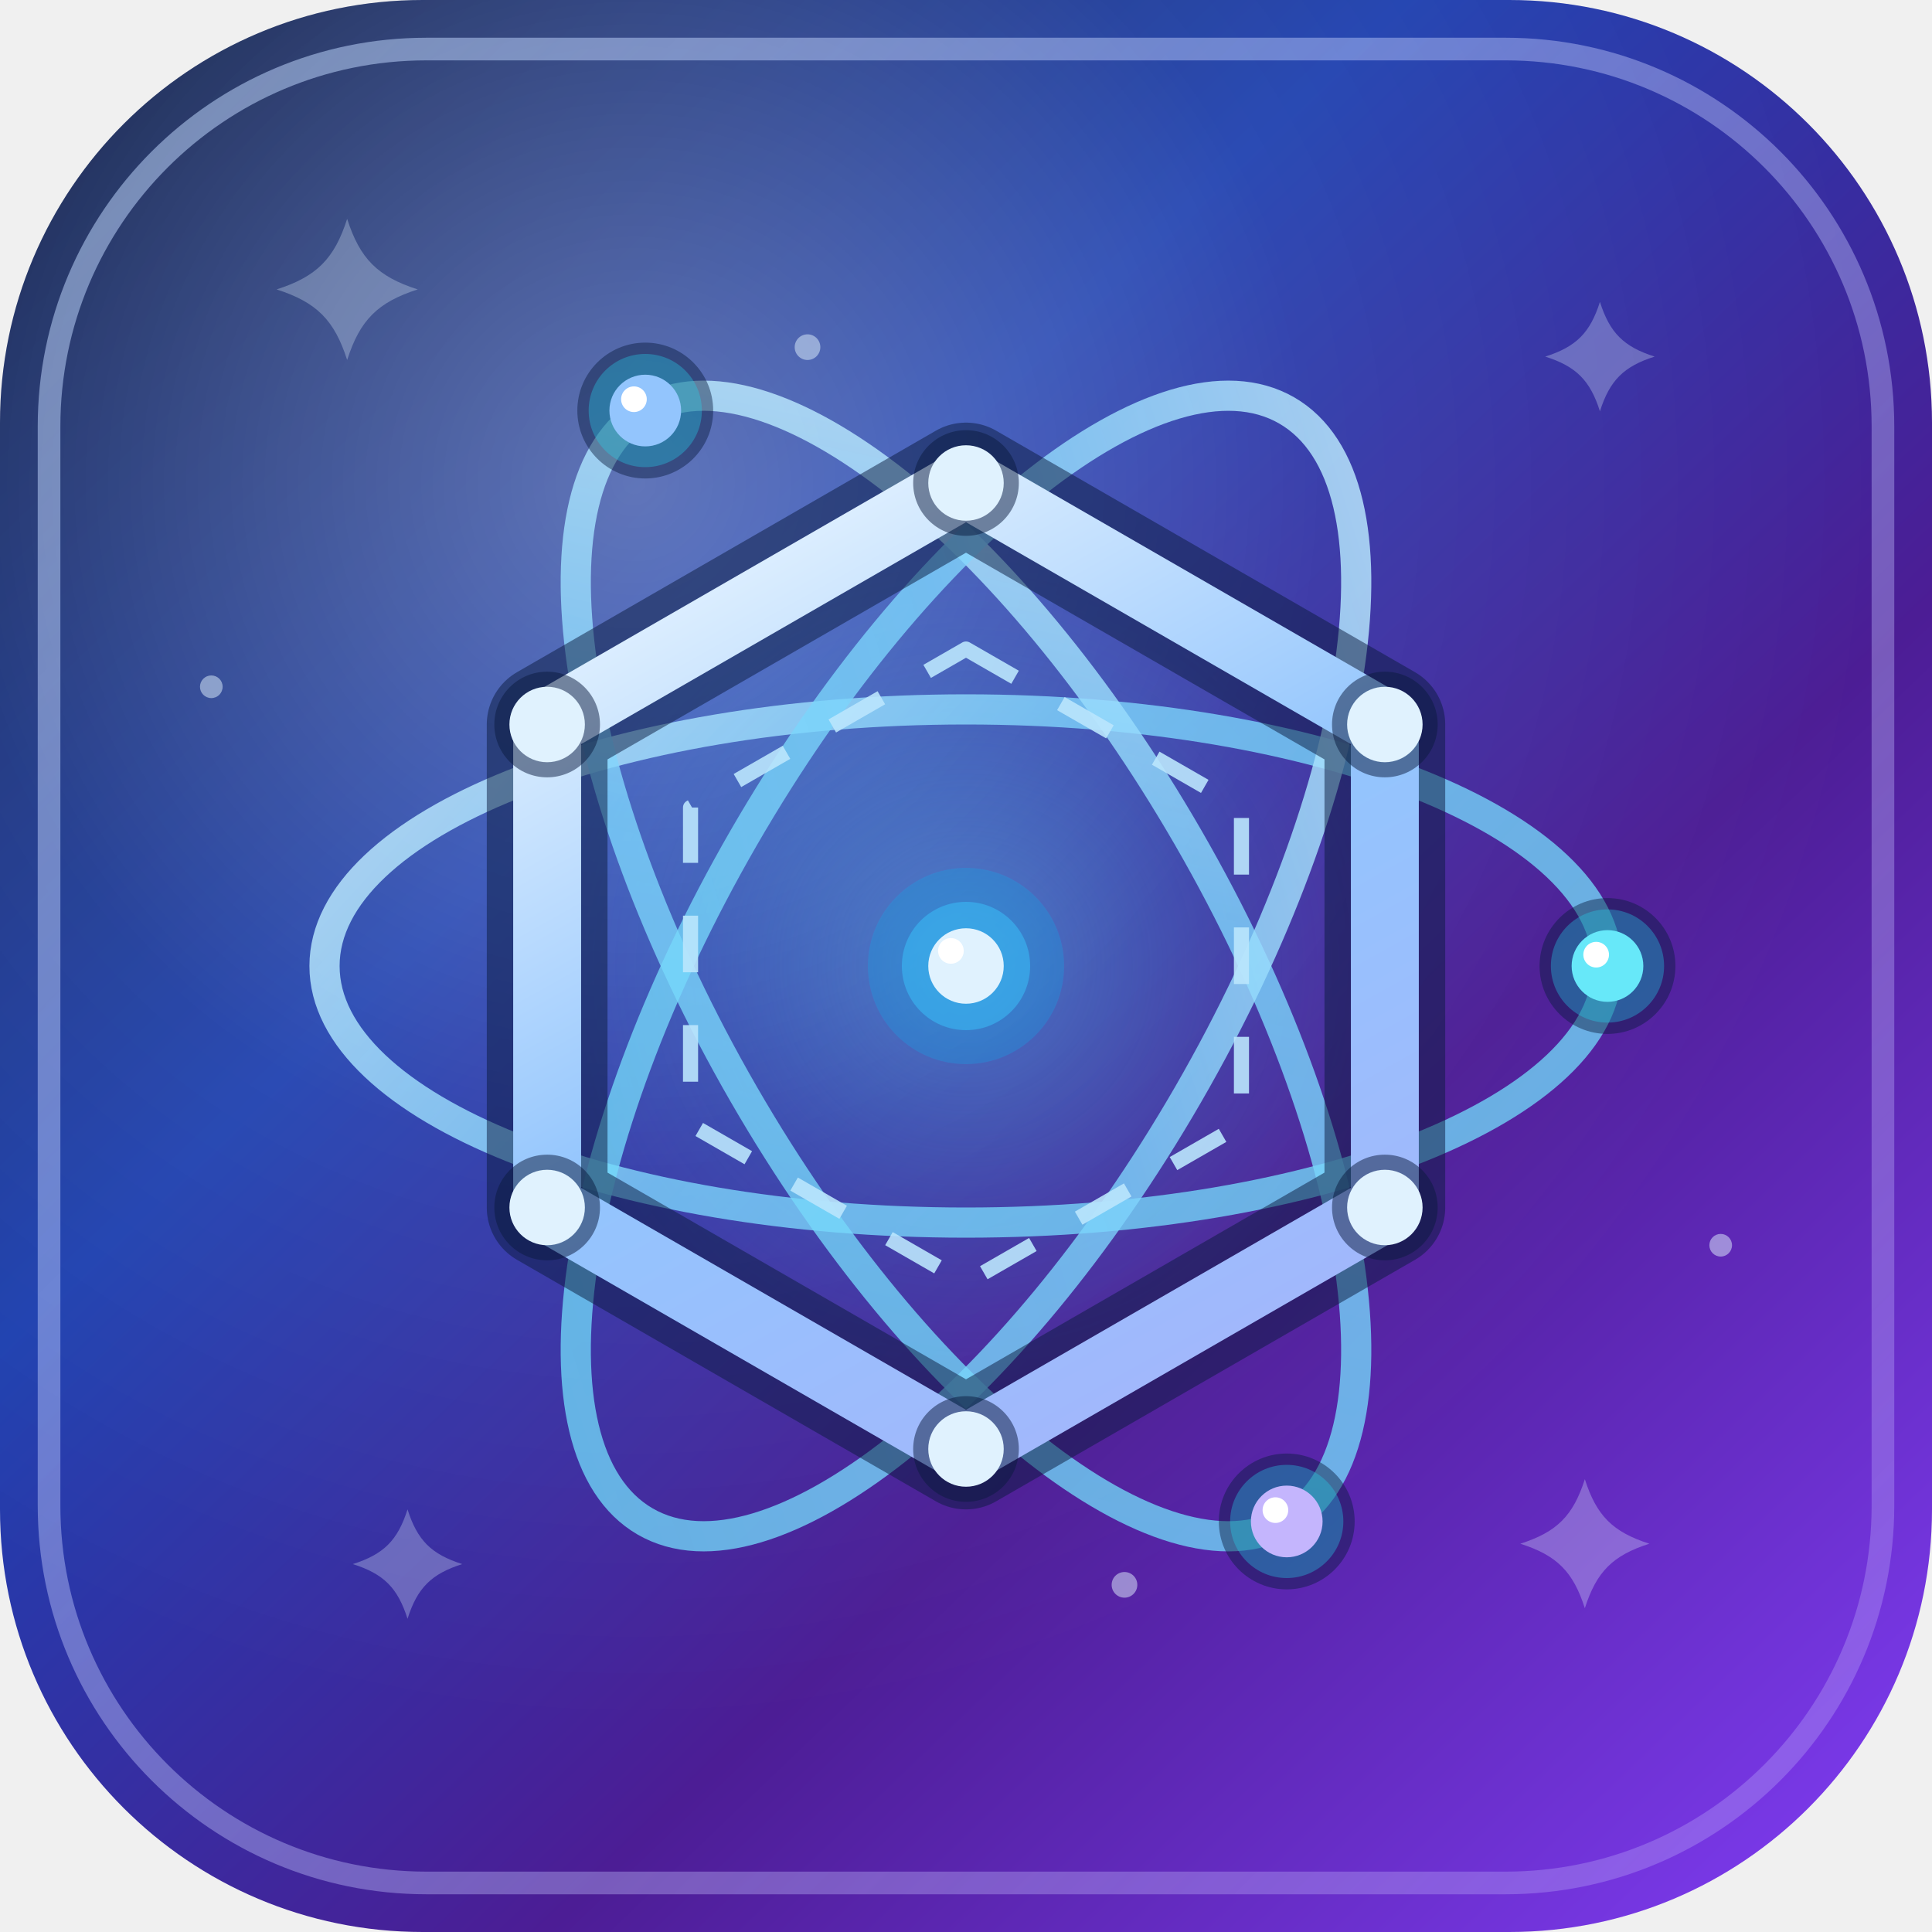
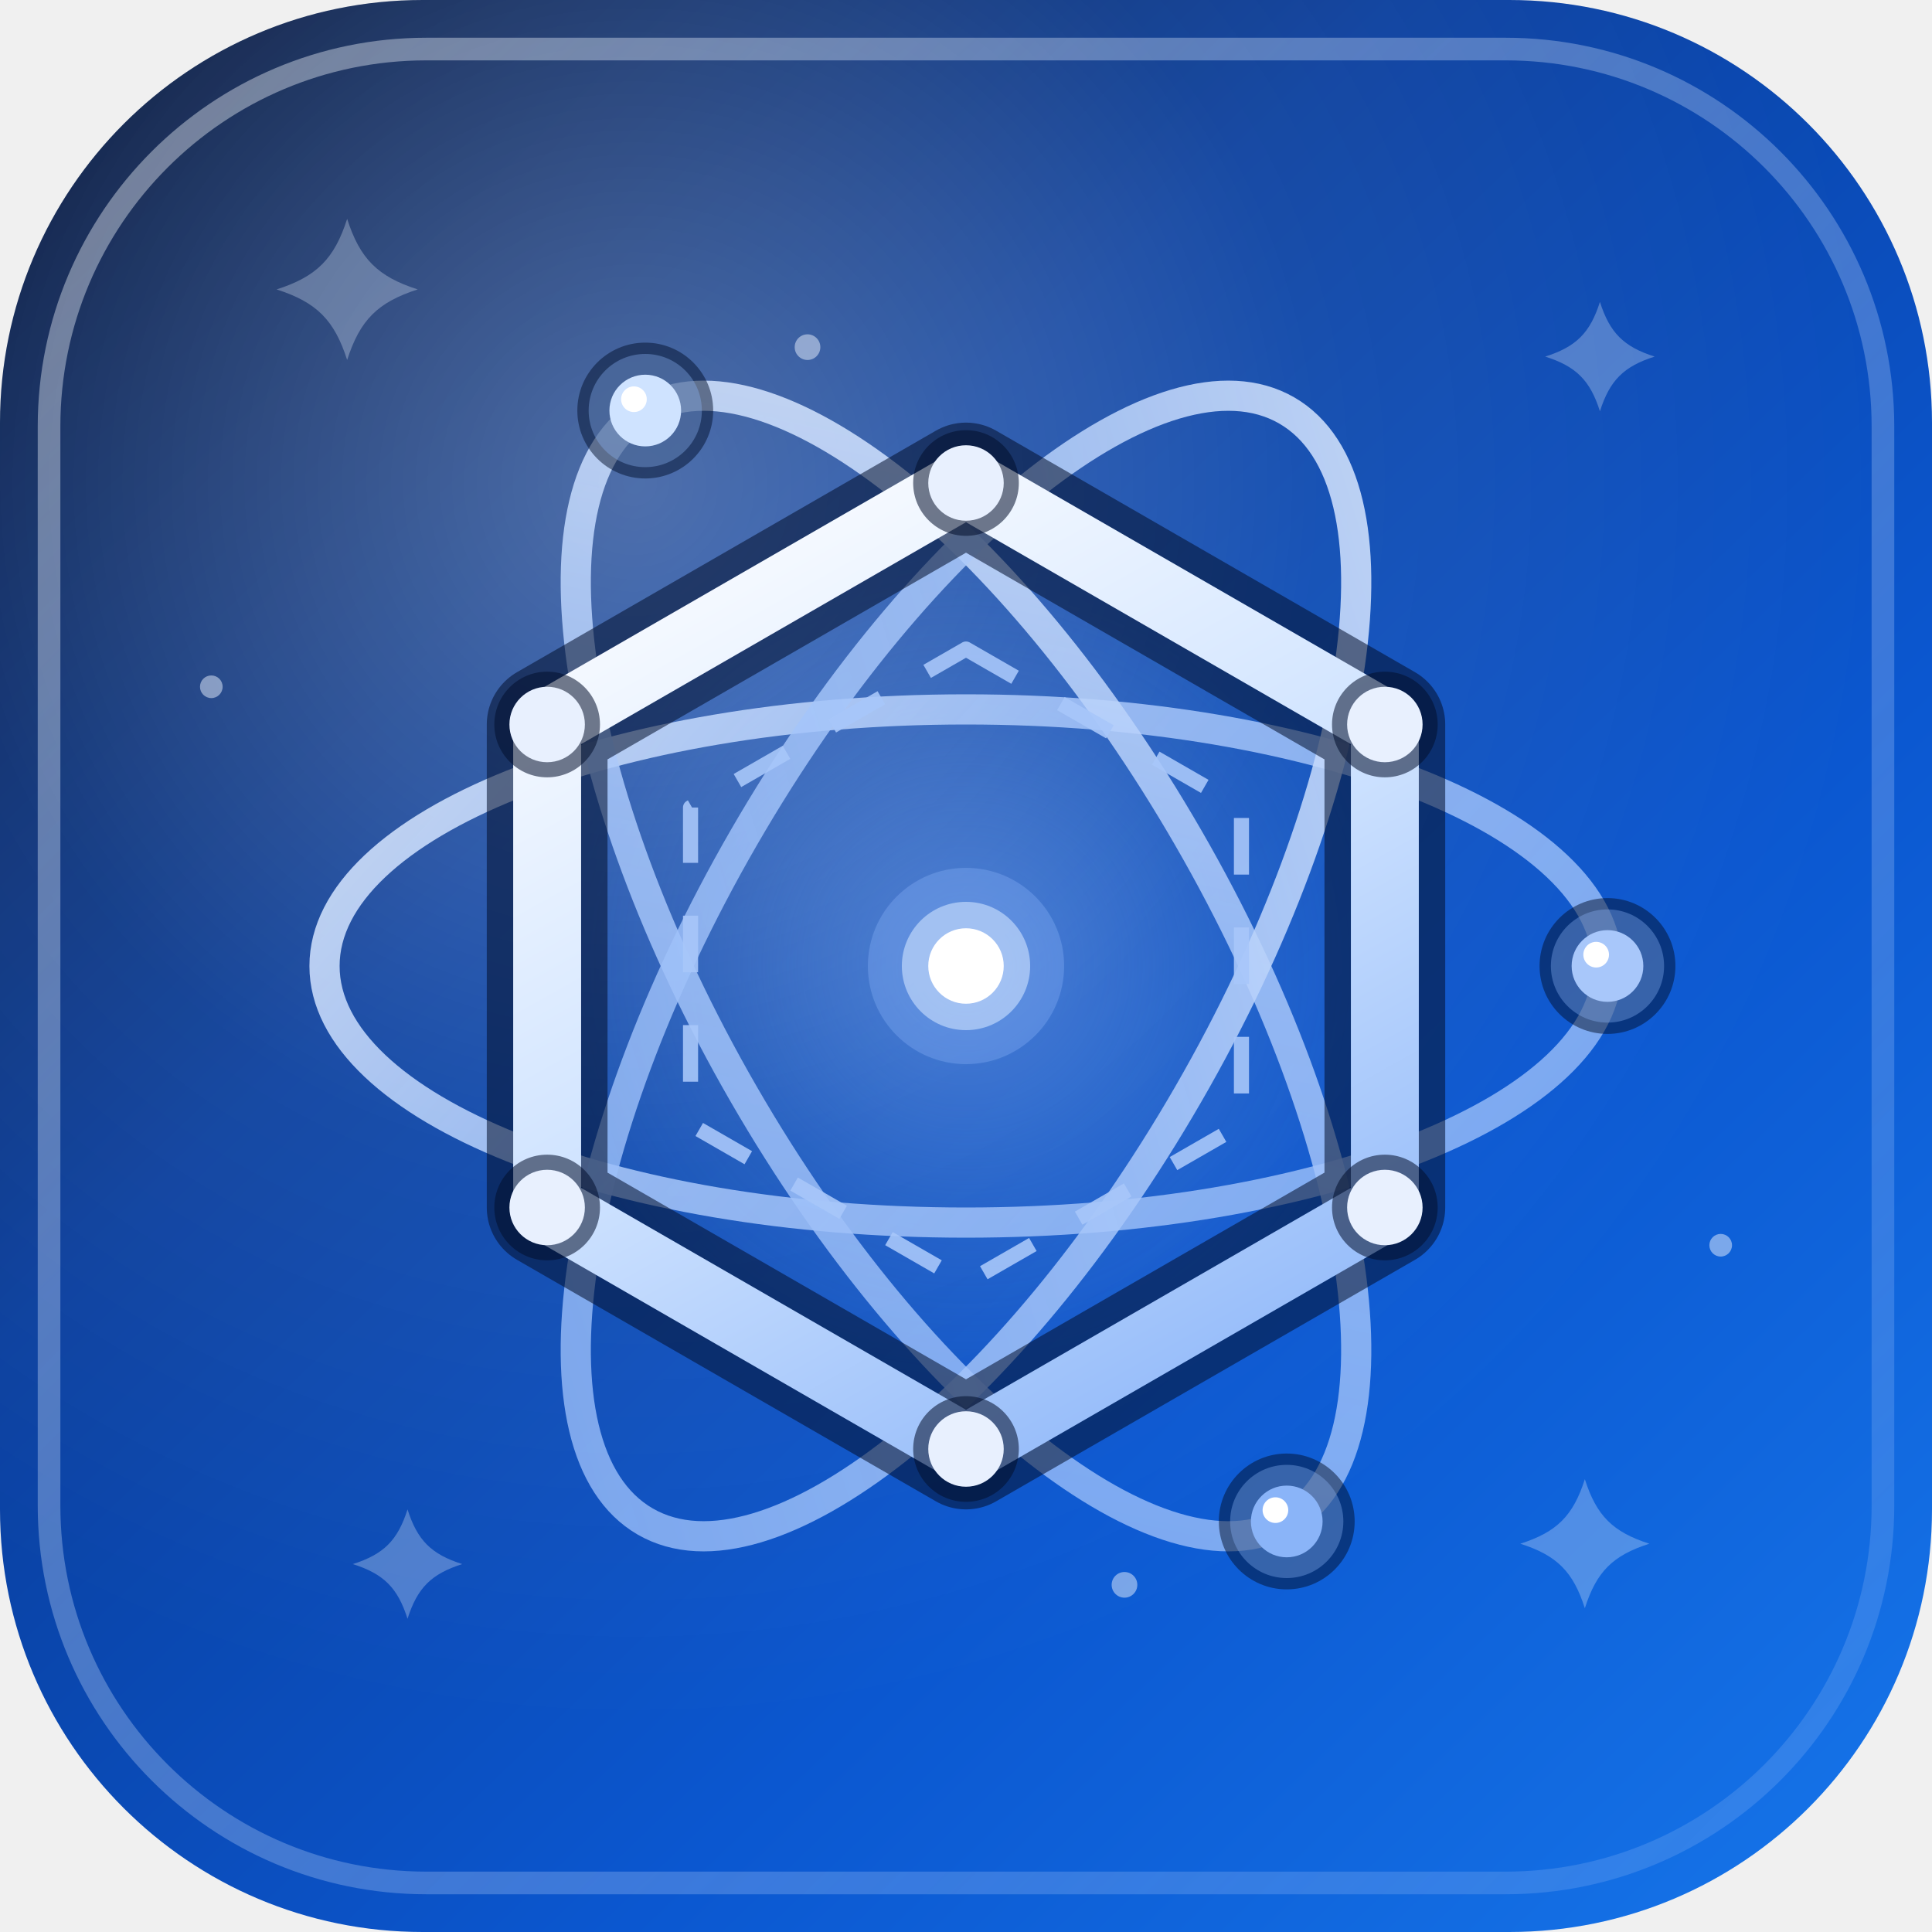
<svg xmlns="http://www.w3.org/2000/svg" viewBox="0 0 512 512" width="512" height="512" role="img" aria-label="Chemistry Utility">
  <defs>
    <linearGradient id="bg" gradientUnits="userSpaceOnUse" x1="26" y1="18" x2="486" y2="498">
-       <stop offset="0" stop-color="#12224F" />
-       <stop offset="0.34" stop-color="#1E40AF" />
-       <stop offset="0.66" stop-color="#4C1D95" />
-       <stop offset="1" stop-color="#7C3AED" />
+       <stop offset="0" stop-color="#04173F" />
+       <stop offset="0.34" stop-color="#0A3F9E" />
+       <stop offset="0.68" stop-color="#0B57D0" />
+       <stop offset="1" stop-color="#1573E8" />
    </linearGradient>
    <radialGradient id="sheen" gradientUnits="userSpaceOnUse" cx="168" cy="128" r="330">
-       <stop offset="0" stop-color="#ffffff" stop-opacity="0.30" />
+       <stop offset="0" stop-color="#ffffff" stop-opacity="0.28" />
      <stop offset="0.55" stop-color="#ffffff" stop-opacity="0.06" />
      <stop offset="1" stop-color="#ffffff" stop-opacity="0" />
    </radialGradient>
    <radialGradient id="core" gradientUnits="userSpaceOnUse" cx="256" cy="256" r="118">
-       <stop offset="0" stop-color="#67E8F9" stop-opacity="0.34" />
-       <stop offset="0.6" stop-color="#22D3EE" stop-opacity="0.10" />
-       <stop offset="1" stop-color="#22D3EE" stop-opacity="0" />
+       <stop offset="0" stop-color="#8AB4F8" stop-opacity="0.42" />
+       <stop offset="0.6" stop-color="#8AB4F8" stop-opacity="0.12" />
+       <stop offset="1" stop-color="#8AB4F8" stop-opacity="0" />
    </radialGradient>
    <linearGradient id="ring" gradientUnits="userSpaceOnUse" x1="180" y1="120" x2="332" y2="392">
-       <stop offset="0" stop-color="#F0F9FF" />
-       <stop offset="0.5" stop-color="#93C5FD" />
-       <stop offset="1" stop-color="#A5B4FC" />
+       <stop offset="0" stop-color="#FFFFFF" />
+       <stop offset="0.5" stop-color="#CFE3FF" />
+       <stop offset="1" stop-color="#8AB4F8" />
    </linearGradient>
    <linearGradient id="orbit" gradientUnits="userSpaceOnUse" x1="54" y1="72" x2="466" y2="452">
-       <stop offset="0" stop-color="#ffffff" stop-opacity="0.88" />
-       <stop offset="0.45" stop-color="#7DD3FC" stop-opacity="0.80" />
-       <stop offset="1" stop-color="#67E8F9" stop-opacity="0.70" />
+       <stop offset="0" stop-color="#FFFFFF" stop-opacity="0.92" />
+       <stop offset="0.45" stop-color="#A8C7FA" stop-opacity="0.85" />
+       <stop offset="1" stop-color="#8AB4F8" stop-opacity="0.75" />
    </linearGradient>
    <linearGradient id="edge" gradientUnits="userSpaceOnUse" x1="0" y1="0" x2="512" y2="512">
-       <stop offset="0" stop-color="#BFDBFE" stop-opacity="0.55" />
-       <stop offset="1" stop-color="#C4B5FD" stop-opacity="0.28" />
+       <stop offset="0" stop-color="#FFFFFF" stop-opacity="0.42" />
+       <stop offset="1" stop-color="#8AB4F8" stop-opacity="0.22" />
    </linearGradient>
  </defs>
  <rect x="0" y="0" width="512" height="512" rx="112" fill="url(#bg)" />
  <rect x="0" y="0" width="512" height="512" rx="112" fill="url(#sheen)" />
-   <g opacity="0.30" fill="#E0F2FE">
+   <g opacity="0.30" fill="#E8F0FE">
    <path d="M92 58c3.4 10.6 8.1 15.3 18.7 18.7C100.1 80.1 95.4 84.8 92 95.4 88.6 84.8 83.9 80.1 73.3 76.7 83.9 73.3 88.6 68.6 92 58z" />
    <path d="M424 80c2.6 8.2 6.3 11.9 14.5 14.5-8.2 2.6-11.9 6.3-14.5 14.5-2.6-8.2-6.3-11.9-14.5-14.5C417.7 91.9 421.4 88.2 424 80z" />
    <path d="M108 400c2.6 8.2 6.3 11.9 14.5 14.5-8.2 2.6-11.9 6.3-14.5 14.5-2.6-8.2-6.3-11.9-14.5-14.5C101.7 411.9 105.4 408.2 108 400z" />
    <path d="M420 392c3.1 9.7 7.4 14 17.1 17.1-9.7 3.1-14 7.4-17.1 17.1-3.1-9.7-7.4-14-17.1-17.1C412.6 406 416.9 401.7 420 392z" />
  </g>
  <circle cx="256" cy="256" r="118" fill="url(#core)" />
  <g fill="none" stroke="url(#orbit)" stroke-width="8" stroke-linecap="round">
    <ellipse cx="256" cy="256" rx="170" ry="68" transform="rotate(0 256 256)" />
    <ellipse cx="256" cy="256" rx="170" ry="68" transform="rotate(60 256 256)" />
    <ellipse cx="256" cy="256" rx="170" ry="68" transform="rotate(120 256 256)" />
  </g>
-   <path d="M256 128 367 192 367 320 256 384 145 320 145 192Z" fill="none" stroke="#0B1B3F" stroke-opacity="0.5" stroke-width="32" stroke-linejoin="round" />
+   <path d="M256 128 367 192 367 320 256 384 145 320 145 192Z" fill="none" stroke="#02102C" stroke-opacity="0.55" stroke-width="32" stroke-linejoin="round" />
  <path d="M256 128 367 192 367 320 256 384 145 320 145 192Z" fill="none" stroke="url(#ring)" stroke-width="18" stroke-linejoin="round" />
-   <path d="M256 172 329 214 329 298 256 340 183 298 183 214Z" fill="none" stroke="#BAE6FD" stroke-opacity="0.9" stroke-width="4" stroke-dasharray="15 14" stroke-linejoin="round" />
-   <g fill="#BAE6FD">
-     <circle cx="256" cy="128" r="14" fill="#0B1B3F" fill-opacity="0.5" />
-     <circle cx="367" cy="192" r="14" fill="#0B1B3F" fill-opacity="0.5" />
-     <circle cx="367" cy="320" r="14" fill="#0B1B3F" fill-opacity="0.5" />
-     <circle cx="256" cy="384" r="14" fill="#0B1B3F" fill-opacity="0.5" />
-     <circle cx="145" cy="320" r="14" fill="#0B1B3F" fill-opacity="0.5" />
-     <circle cx="145" cy="192" r="14" fill="#0B1B3F" fill-opacity="0.5" />
+   <path d="M256 172 329 214 329 298 256 340 183 298 183 214Z" fill="none" stroke="#A8C7FA" stroke-opacity="0.9" stroke-width="4" stroke-dasharray="15 14" stroke-linejoin="round" />
+   <g fill="#02102C" fill-opacity="0.55">
+     <circle cx="256" cy="128" r="14" />
+     <circle cx="367" cy="192" r="14" />
+     <circle cx="367" cy="320" r="14" />
+     <circle cx="256" cy="384" r="14" />
+     <circle cx="145" cy="320" r="14" />
+     <circle cx="145" cy="192" r="14" />
  </g>
-   <g fill="#E0F2FE">
+   <g fill="#E8F0FE">
    <circle cx="256" cy="128" r="10" />
    <circle cx="367" cy="192" r="10" />
    <circle cx="367" cy="320" r="10" />
    <circle cx="256" cy="384" r="10" />
    <circle cx="145" cy="320" r="10" />
    <circle cx="145" cy="192" r="10" />
  </g>
-   <circle cx="256" cy="256" r="26" fill="#0EA5E9" opacity="0.30" />
-   <circle cx="256" cy="256" r="17" fill="#38BDF8" opacity="0.55" />
-   <circle cx="256" cy="256" r="10" fill="#E0F2FE" />
-   <circle cx="252" cy="252" r="3.4" fill="#ffffff" />
+   <circle cx="256" cy="256" r="26" fill="#8AB4F8" opacity="0.34" />
+   <circle cx="256" cy="256" r="17" fill="#CFE3FF" opacity="0.6" />
+   <circle cx="256" cy="256" r="10" fill="#FFFFFF" />
+   <circle cx="252" cy="252" r="3.4" fill="#FFFFFF" />
  <g>
-     <circle cx="426" cy="256" r="18" fill="#0B1B3F" fill-opacity="0.45" />
-     <circle cx="426" cy="256" r="15" fill="#22D3EE" opacity="0.34" />
-     <circle cx="426" cy="256" r="9.5" fill="#67E8F9" />
-     <circle cx="423" cy="253" r="3.4" fill="#ffffff" />
+     <circle cx="426" cy="256" r="18" fill="#02102C" fill-opacity="0.5" />
+     <circle cx="426" cy="256" r="15" fill="#8AB4F8" opacity="0.36" />
+     <circle cx="426" cy="256" r="9.5" fill="#A8C7FA" />
+     <circle cx="423" cy="253" r="3.4" fill="#FFFFFF" />
  </g>
  <g>
-     <circle cx="171" cy="108.8" r="18" fill="#0B1B3F" fill-opacity="0.45" />
-     <circle cx="171" cy="108.8" r="15" fill="#22D3EE" opacity="0.34" />
-     <circle cx="171" cy="108.8" r="9.5" fill="#93C5FD" />
-     <circle cx="168" cy="105.8" r="3.4" fill="#ffffff" />
+     <circle cx="171" cy="108.8" r="18" fill="#02102C" fill-opacity="0.5" />
+     <circle cx="171" cy="108.8" r="15" fill="#8AB4F8" opacity="0.36" />
+     <circle cx="171" cy="108.8" r="9.5" fill="#CFE3FF" />
+     <circle cx="168" cy="105.8" r="3.4" fill="#FFFFFF" />
  </g>
  <g>
-     <circle cx="341" cy="403.2" r="18" fill="#0B1B3F" fill-opacity="0.45" />
-     <circle cx="341" cy="403.2" r="15" fill="#22D3EE" opacity="0.34" />
-     <circle cx="341" cy="403.2" r="9.5" fill="#C4B5FD" />
-     <circle cx="338" cy="400.2" r="3.4" fill="#ffffff" />
+     <circle cx="341" cy="403.2" r="18" fill="#02102C" fill-opacity="0.5" />
+     <circle cx="341" cy="403.2" r="15" fill="#8AB4F8" opacity="0.36" />
+     <circle cx="341" cy="403.2" r="9.5" fill="#8AB4F8" />
+     <circle cx="338" cy="400.2" r="3.4" fill="#FFFFFF" />
  </g>
-   <g fill="#E0F2FE" opacity="0.5">
+   <g fill="#E8F0FE" opacity="0.5">
    <circle cx="214" cy="92" r="3.4" />
    <circle cx="298" cy="420" r="3.4" />
    <circle cx="456" cy="330" r="3" />
    <circle cx="56" cy="182" r="3" />
  </g>
  <rect x="13" y="13" width="486" height="486" rx="100" fill="none" stroke="url(#edge)" stroke-width="6" />
</svg>
